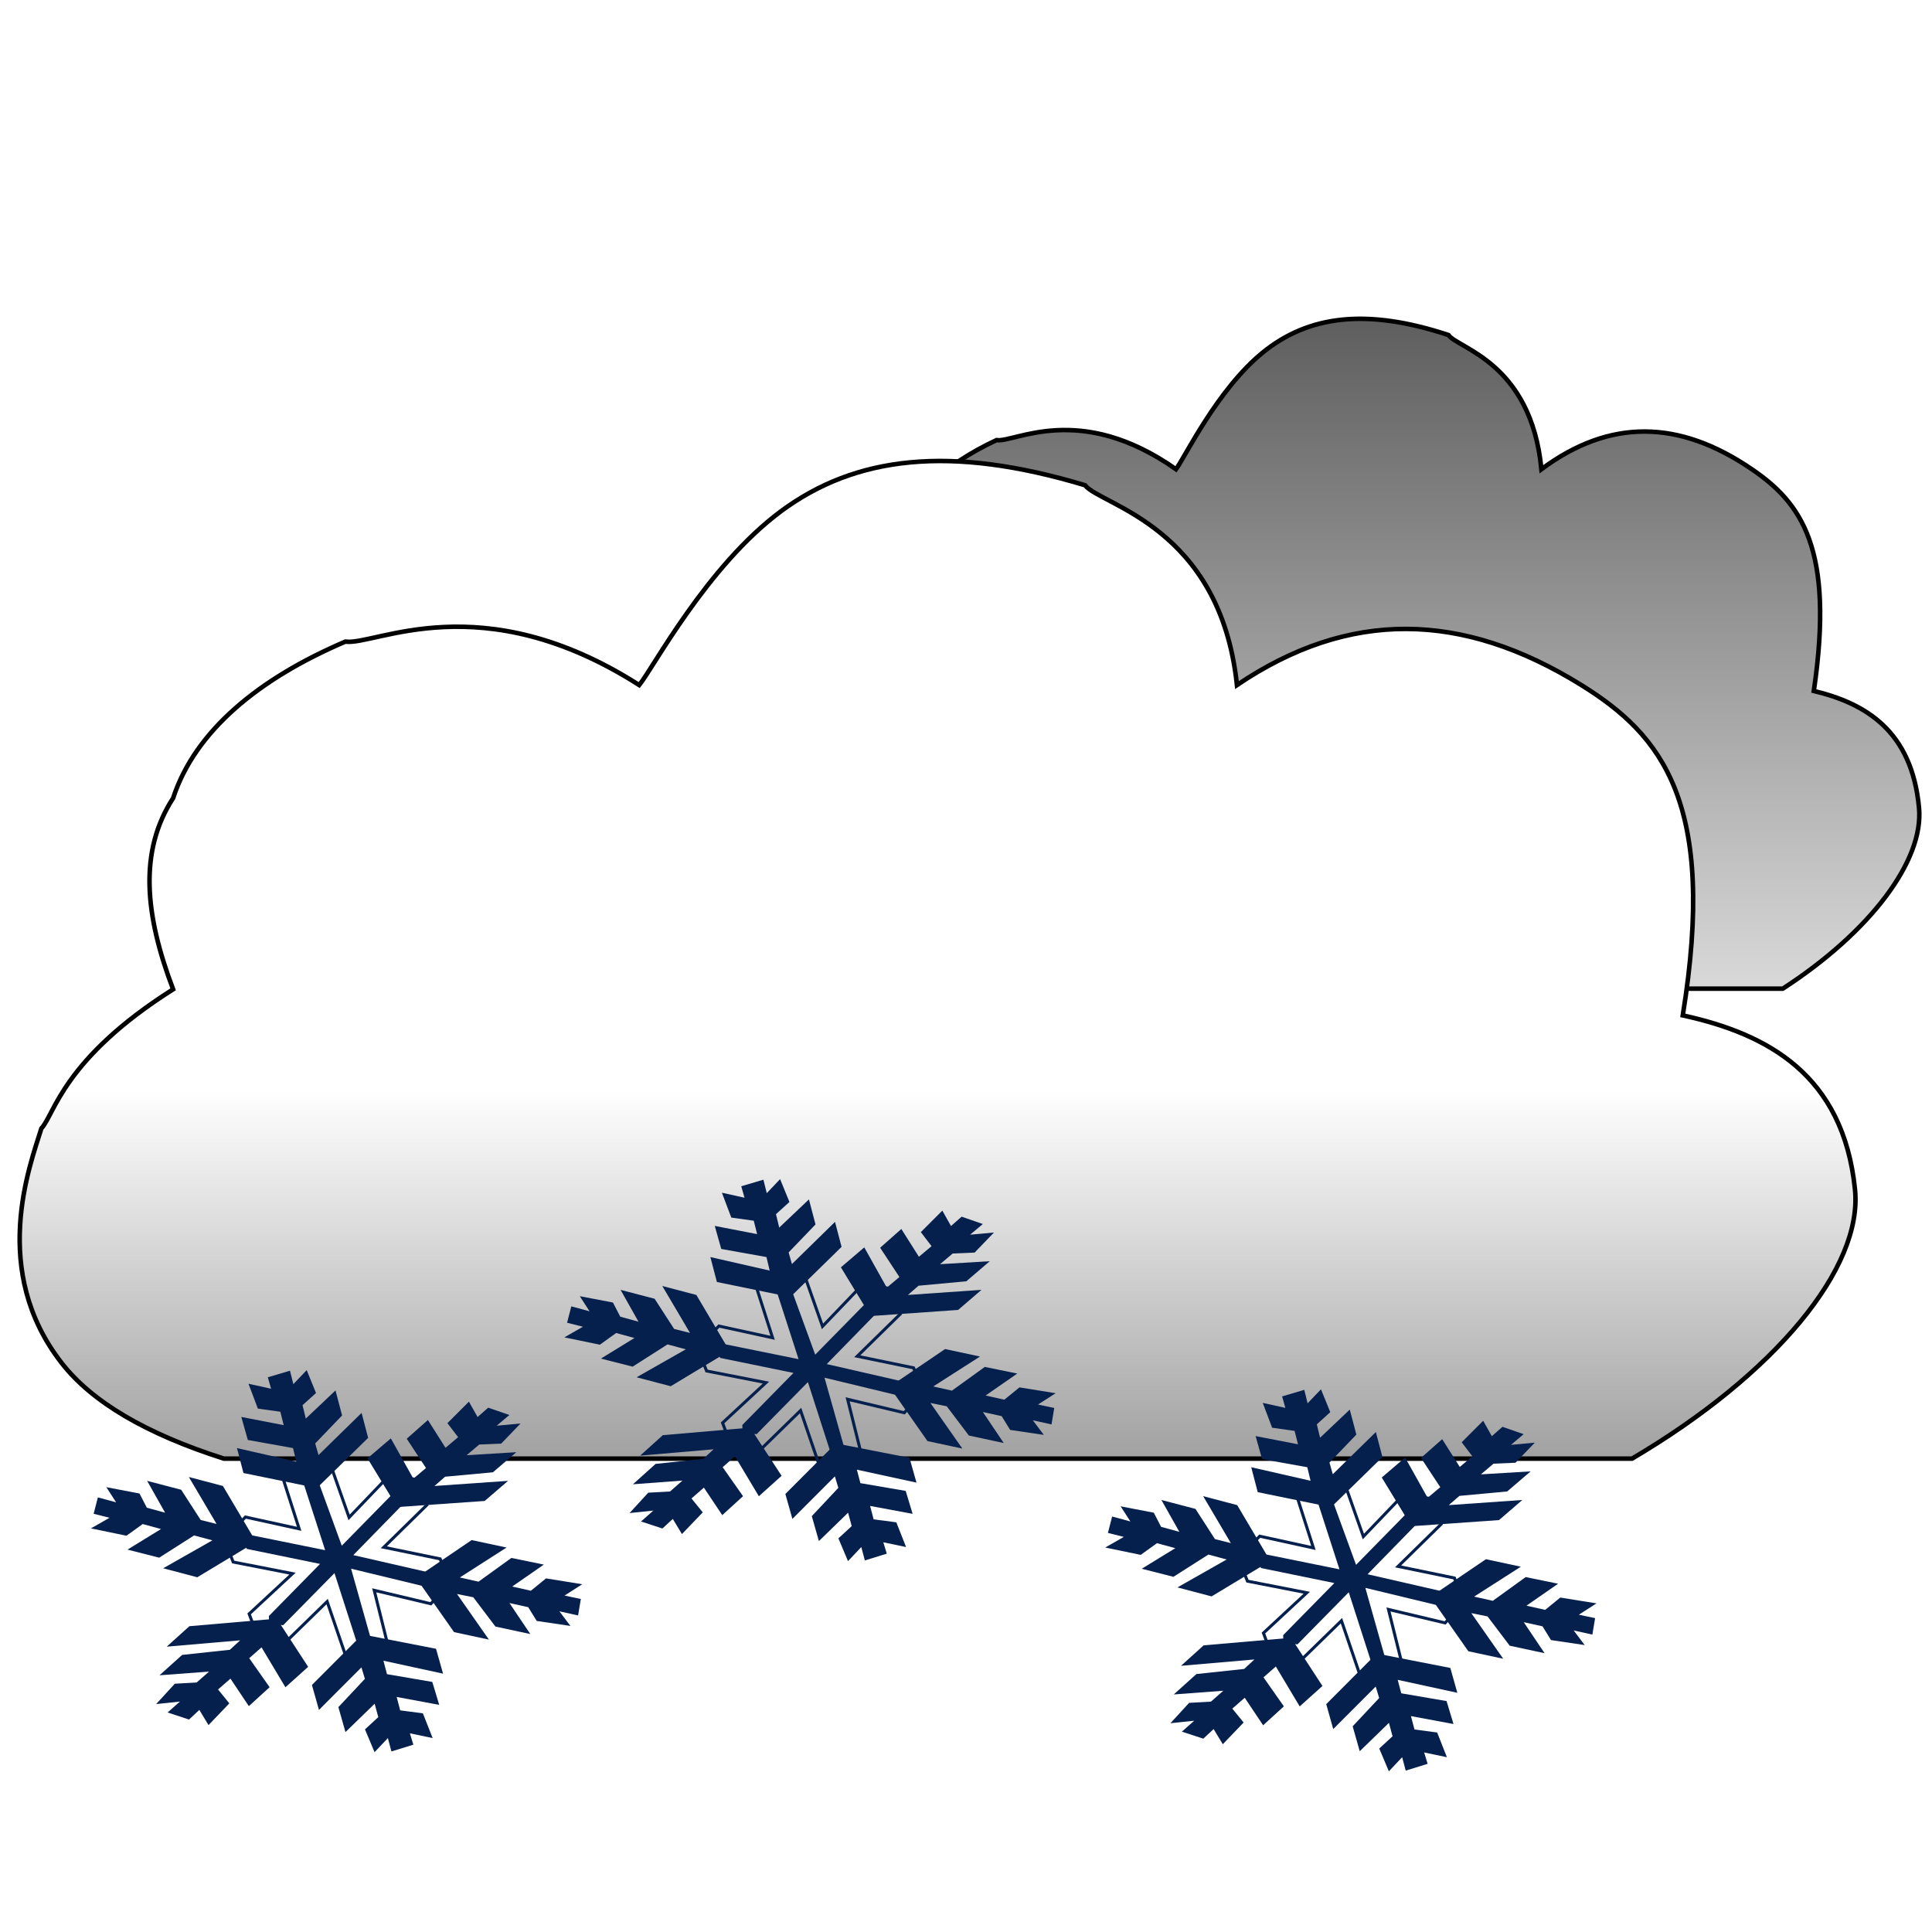
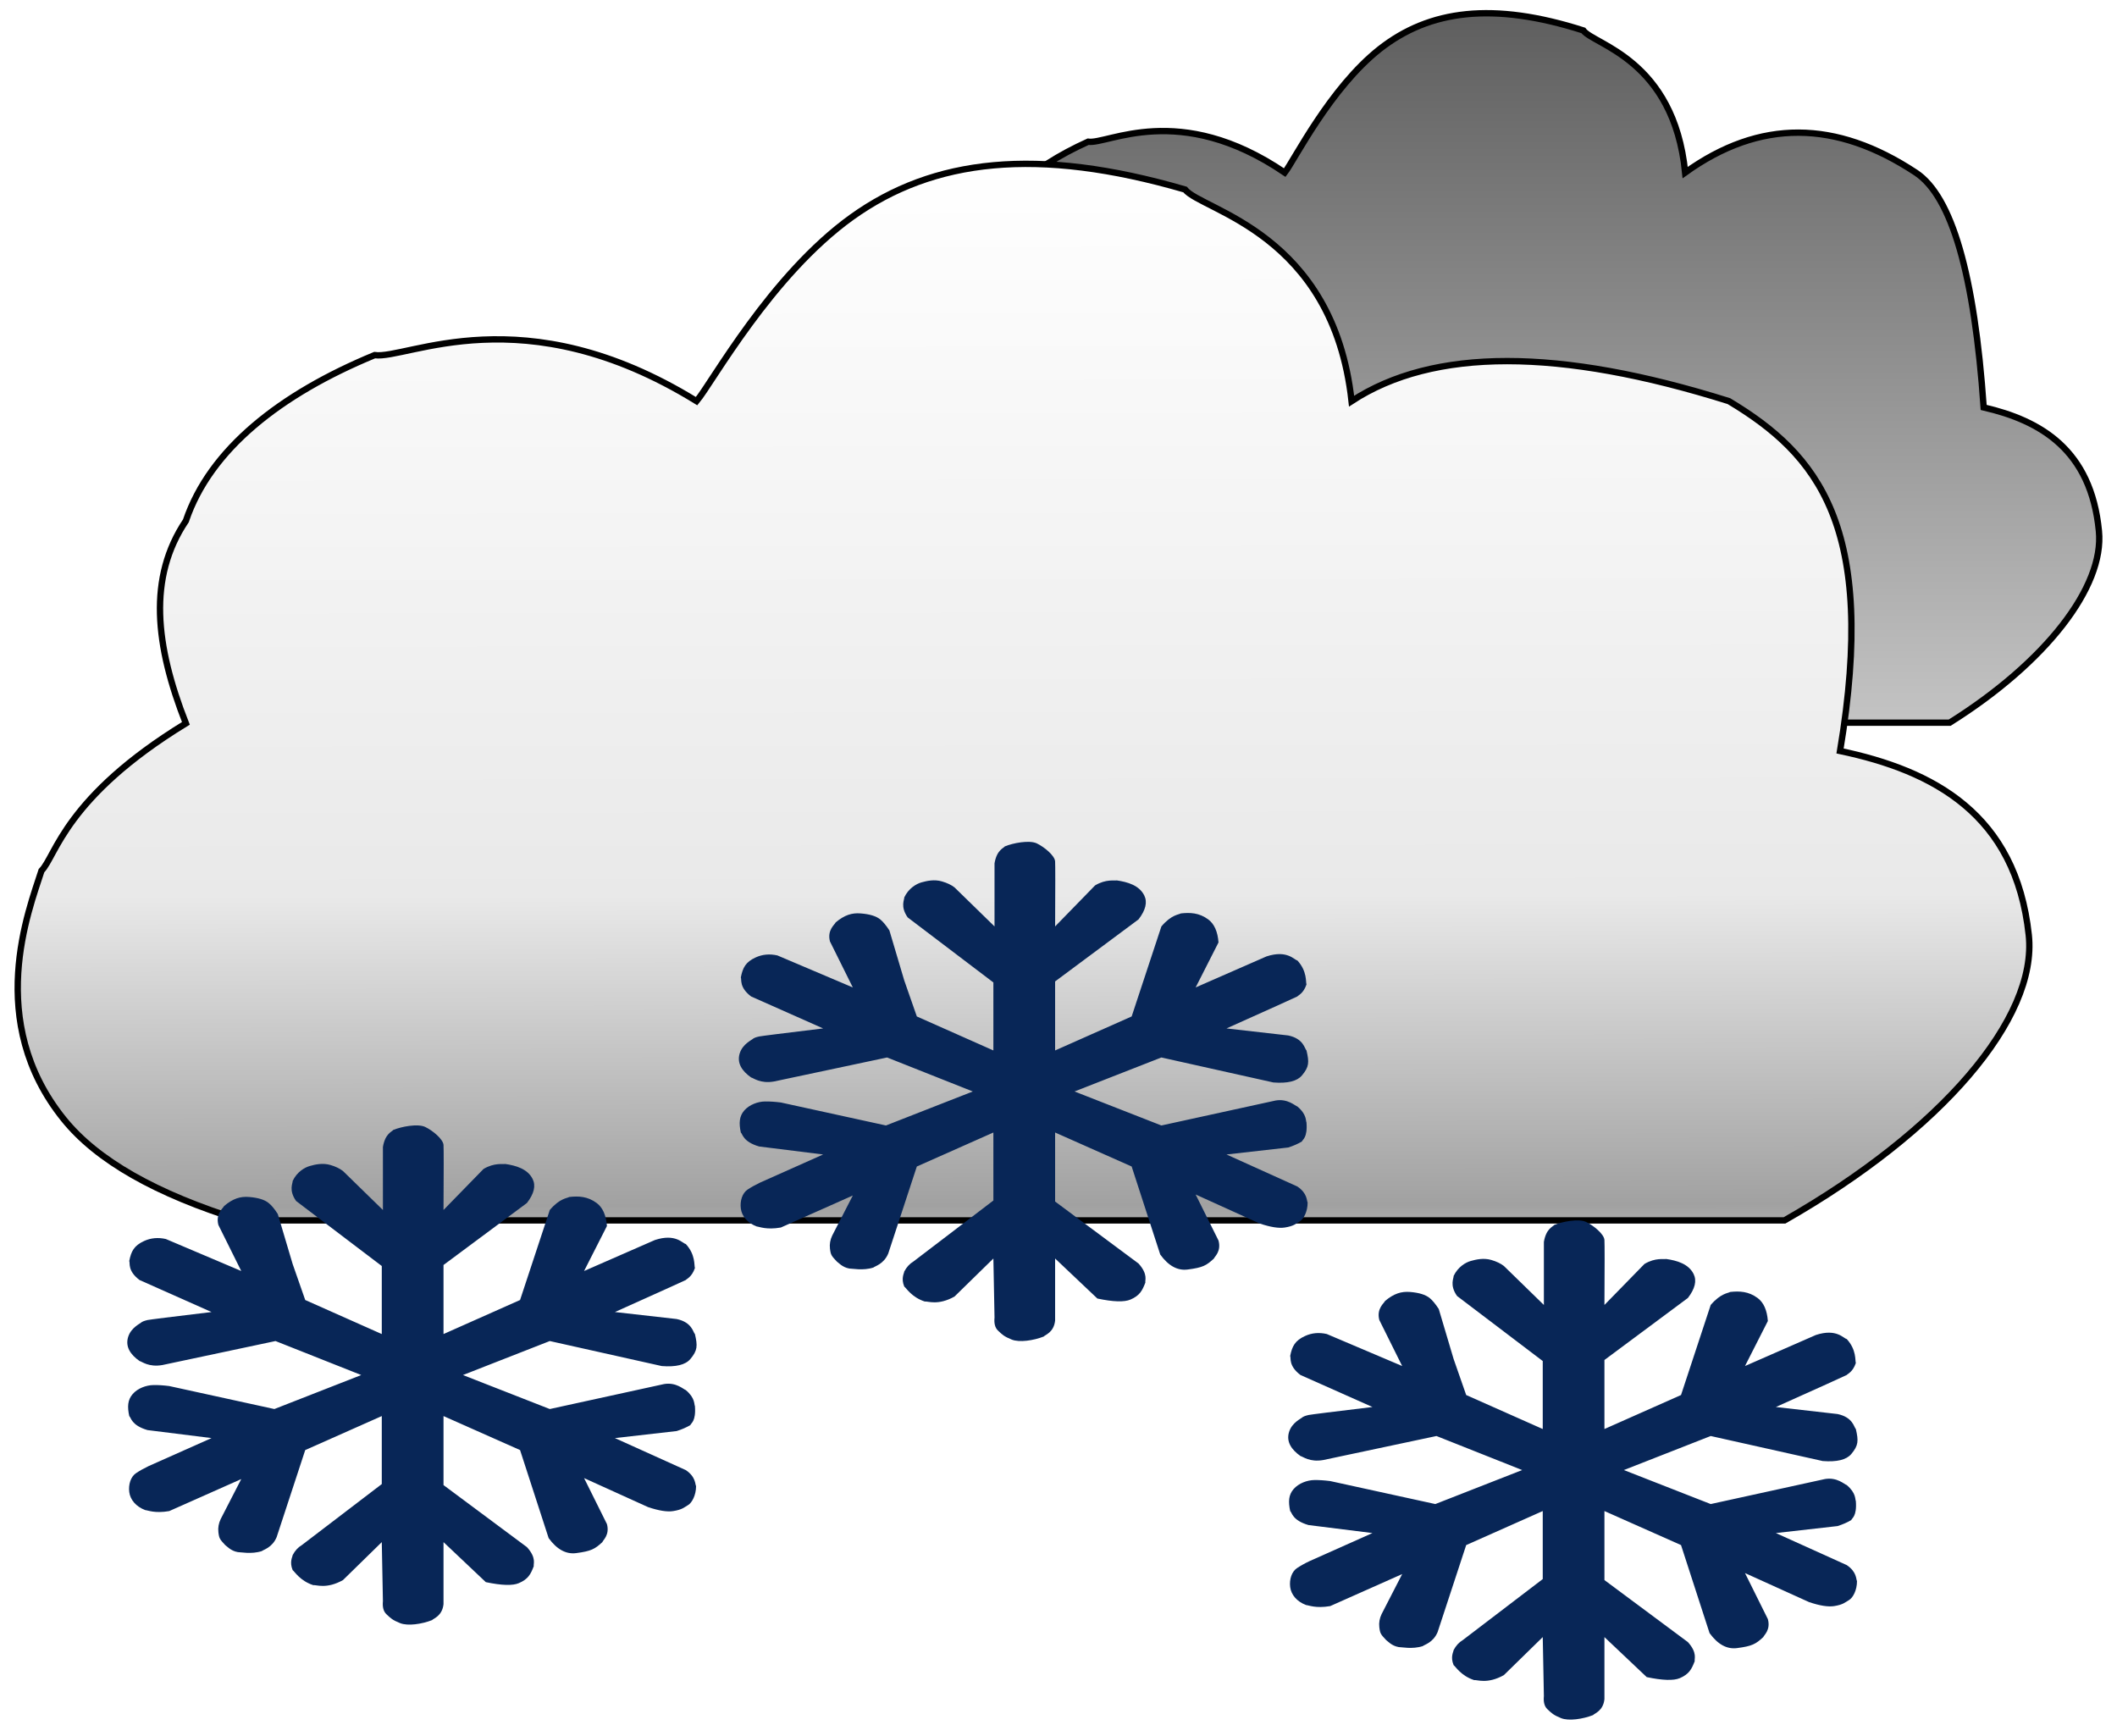
- <svg xmlns="http://www.w3.org/2000/svg" xmlns:xlink="http://www.w3.org/1999/xlink" viewBox="0 0 640 640" width="500" height="500">
+ <svg xmlns="http://www.w3.org/2000/svg" viewBox="0 0 500 410" width="500" height="410">
  <defs>
-     <path d="M600.85 228.89c6.93-47.2-4.18-62.31-20.53-73.45-24.13-16.49-47.08-16.82-69.71 0-3.43-35.45-27.71-40-30.79-44.46-27.31-9.02-46.47-6.42-61.52 5.8-15.05 12.25-25.84 34.79-28.73 38.66-32.05-22.51-53.51-8.71-59.46-9.65-17.42 8.14-30.42 19.78-34.87 34.79-7.05 11.94-5.68 26.13 0 42.51-22.32 15.53-24.01 27.85-26.67 30.94-2.35 8.36-10.5 31.63 4.11 52.21 6.12 8.64 17.08 15.72 32.81 21.27h285.08c28.93-18.75 46.79-42.42 45.13-59.93-2.38-25.44-17.62-34.56-34.85-38.69z" id="a" />
-     <linearGradient id="b" gradientUnits="userSpaceOnUse" x1="449.99" y1="105.6" x2="449.99" y2="327.51">
+     <linearGradient id="b" gradientUnits="userSpaceOnUse" x1="350.65" y1="3.12" x2="350.65" y2="205.65">
      <stop offset="0%" stop-color="#5e5e5e" />
      <stop offset="100%" stop-color="#d9d9d9" />
    </linearGradient>
-     <path d="M523.84 226.94c-39.51-24.54-77.04-25.06-114.08 0-5.6-52.77-45.31-59.59-50.34-66.2-44.76-13.46-76.09-9.61-100.7 8.61-24.59 18.25-42.29 51.83-46.97 57.59-52.48-33.51-87.6-12.96-97.33-14.4-28.55 12.18-49.76 29.48-57.07 51.84-11.53 17.79-9.27 38.94 0 63.34-36.53 23.11-39.27 41.45-43.64 46.08-3.86 12.43-17.19 47.06 6.72 77.72 10.03 12.89 27.92 23.44 53.72 31.67h466.49c47.31-27.89 76.56-63.16 73.84-89.26-3.91-37.86-28.86-51.43-57.04-57.57 11.36-70.33-6.85-92.8-33.6-109.42z" id="c" />
-     <linearGradient id="d" gradientUnits="userSpaceOnUse" x1="310.59" y1="152.71" x2="310.59" y2="483.19">
+     <linearGradient id="d" gradientUnits="userSpaceOnUse" x1="241.74" y1="38.69" x2="242.09" y2="293.55">
      <stop offset="0%" stop-color="#fff" />
-       <stop offset="62.963%" stop-color="#fff" />
-       <stop offset="100%" stop-color="#a1a1a1" />
+       <stop offset="67.766%" stop-color="#e9e9e9" />
+       <stop offset="96.522%" stop-color="#a1a1a1" />
+       <stop offset="100%" stop-color="#b6b6b6" />
    </linearGradient>
-     <path d="M115.64 502.66L129 488.71l10.23 1.58 2.18 8.26-14.27 14 18.67 3.85 3.11 8.23-6.21 6.64-18.75-4.46 4.43 17.82-3.52 5.24-10.21-.92-6.29-18.41-14.31 13.97-8.42-1.65-3.11-8.24 14.37-13.34-19.65-3.84-3.06-7.58 7.12-7.32 17.79 3.9-5.29-16.52 6.22-6.64 9.35 1.61 6.26 17.77z" id="e" />
-     <path d="M132.97 495.32l1 2.5-16.93 17.33 24.32 5.57 1.03 2.55-2.72 2.03-23.37-5.65 6.46 22.9-1.78 2.01-2.82-.57-7.36-22.87-16.99 17.25-4.65-.45-.09-2.59 16.95-17.26-24.29-4.98-1.03-2.5 2.69-2 24.32 4.93-7.39-22.87 2.69-2.03 1.89.61 8.32 22.8 16.93-17.25 2.82.54z" id="f" />
-     <path d="M104.68 461.45l-4.46 4.04 1.08 4.43 9.84-9.32 2.18 8.29-8.91 9.27 1.1 3.85 14.27-13.97 2.17 8.28-16.98 16.62-24.32-4.98-2.15-8.26 19.64 4.48-1.07-4.48-14.98-2.69-2.15-7.63 14.04 2.72-1.12-4.44-7.44-1.04-3.11-8.24 7.49 1.66-1.08-3.8 7.34-2.18 1.11 4.46 4.43-4.65 3.08 7.58z" id="g" />
-     <path d="M166.03 478.21l-7.27.31-4.19 3.54 16.47-1-7.75 6.66-15.84 1.46-3.52 3.07 24.37-1.7-7.73 6.66-29 2.03-9.84-16.15 7.74-6.6 7.46 13.33 4.19-3.52-6.39-9.7 7.02-6.2 5.83 9.2 4.18-3.52-3.55-4.64 7.12-7.13 2.87 5.1 3.52-3.1 7.02 2.43-4.21 3.54 7.91-.73-6.41 6.66z" id="h" />
-     <path d="M177.8 536.96l-2.82-4.56-6.21-1.37 6.9 10.27-11.55-2.48-7.34-9.7-5.39-1.09 10.57 15.11-11.55-2.48-12.6-17.98 18.43-12.51 11.57 2.47-15.49 9.92 6.19 1.39 10.89-7.86 10.75 2.2-10.48 7.27 6.19 1.39 5.02-4.09 11.99 1.94-5.85 3.75 5.39 1.14-.91 5.45-6.19-1.37 3.65 4.84-11.16-1.65z" id="i" />
-     <path d="M120.9 572.88l4.41-4.06-1.2-4.44-9.67 9.4-2.35-8.27 8.79-9.37-1.15-3.8-14.07 14.09-2.33-8.26 16.72-16.75 24.39 4.76 2.33 8.24-19.75-4.29 1.17 4.46 15.01 2.57 2.3 7.6-14.1-2.62 1.17 4.44 7.52.99 3.23 8.19-7.54-1.58 1.15 3.77-7.27 2.24-1.17-4.43-4.41 4.67-3.18-7.55z" id="j" />
-     <path d="M57.92 557.75l7.21-.4 4.12-3.61-16.42 1.22 7.51-6.75 15.81-1.7 3.4-3.13-24.33 2.1 7.52-6.78 28.94-2.5 10.4 15.96-7.53 6.77-7.91-13.22-4.08 3.59 6.75 9.61-6.88 6.27-6.09-9.11-4.11 3.59 3.74 4.6-6.9 7.2-3.03-5.03-3.43 3.19-7.09-2.34 4.08-3.61-7.88.83 6.2-6.75z" id="k" />
-     <path d="M46.22 494.75l2.42 4.7 6.05 1.65-5.95-10.55 11.28 2.95 6.46 10.01 5.26 1.32-9.18-15.55 11.29 2.97 10.96 18.51-19.46 11.73-11.3-2.98 16.3-9.25-6.05-1.63L52.73 516l-10.5-2.67 11.11-6.82-6.07-1.65-5.38 3.87-11.77-2.43 6.16-3.52-5.26-1.32 1.4-5.43 6.04 1.63-3.23-5.01 10.99 2.1z" id="l" />
-     <path d="M272.47 439.38l13.36-13.95 10.23 1.59 2.18 8.26-14.27 13.99 18.67 3.85 3.11 8.24-6.21 6.63-18.75-4.46 4.43 17.82-3.52 5.24-10.21-.92-6.29-18.41-14.31 13.97-8.42-1.65-3.11-8.24 14.37-13.33-19.65-3.85-3.06-7.58 7.12-7.31 17.79 3.89-5.29-16.52 6.22-6.63 9.35 1.6 6.26 17.77z" id="m" />
-     <path d="M289.8 432.04l1 2.5-16.93 17.33 24.32 5.57 1.03 2.55-2.72 2.03-23.37-5.64 6.46 22.89-1.78 2.01-2.82-.57-7.36-22.87-16.99 17.25-4.65-.44-.09-2.6 16.95-17.25-24.3-4.98-1.02-2.51 2.69-2 24.32 4.93-7.39-22.87 2.69-2.03 1.89.61 8.32 22.8 16.93-17.25 2.82.54z" id="n" />
-     <path d="M261.51 398.17l-4.46 4.04 1.08 4.44 9.84-9.33 2.18 8.29-8.91 9.27 1.1 3.85 14.27-13.97 2.17 8.28-16.98 16.62-24.32-4.98-2.16-8.26 19.65 4.48-1.07-4.48-14.98-2.69-2.15-7.63 14.04 2.72-1.12-4.44-7.44-1.04-3.11-8.24 7.49 1.66-1.08-3.8 7.34-2.17 1.11 4.46 4.42-4.65 3.09 7.57z" id="o" />
-     <path d="M322.86 414.93l-7.27.31-4.19 3.54 16.47-.99-7.76 6.65-15.83 1.47-3.52 3.06 24.37-1.69-7.73 6.65-29 2.03-9.84-16.14 7.74-6.61 7.46 13.33 4.18-3.51-6.38-9.7 7.02-6.21 5.82 9.2 4.19-3.51-3.55-4.65 7.12-7.13 2.87 5.1 3.52-3.09 7.02 2.43-4.21 3.54 7.91-.73-6.41 6.65z" id="p" />
-     <path d="M334.63 473.68l-2.82-4.56-6.21-1.37 6.9 10.27-11.55-2.48-7.34-9.7-5.39-1.08 10.57 15.1-11.55-2.48-12.6-17.98 18.43-12.51 11.57 2.48-15.49 9.91 6.19 1.39 10.89-7.86 10.75 2.2-10.48 7.27 6.19 1.39 5.02-4.08 11.99 1.93-5.85 3.75 5.38 1.14-.9 5.45-6.19-1.37 3.64 4.84-11.15-1.65z" id="q" />
-     <path d="M277.73 509.6l4.41-4.06-1.2-4.44-9.67 9.4-2.35-8.26 8.79-9.37-1.15-3.8-14.07 14.09-2.33-8.26 16.72-16.76 24.39 4.77 2.33 8.23-19.75-4.29 1.17 4.46 15 2.57 2.3 7.6-14.09-2.62 1.17 4.44 7.52.99 3.23 8.19-7.54-1.58 1.15 3.77-7.27 2.25-1.17-4.44-4.41 4.67-3.18-7.55z" id="r" />
-     <path d="M214.74 494.47l7.22-.4 4.11-3.61-16.41 1.23 7.51-6.75 15.81-1.7 3.4-3.14-24.33 2.1 7.52-6.78 28.94-2.5 10.4 15.96-7.53 6.77-7.91-13.22-4.08 3.59 6.75 9.61-6.88 6.28-6.09-9.11-4.11 3.58 3.74 4.61-6.9 7.19-3.03-5.02-3.43 3.18-7.09-2.33 4.08-3.61-7.88.82 6.19-6.75z" id="s" />
-     <path d="M203.05 431.48l2.42 4.69 6.04 1.66-5.94-10.55 11.28 2.95 6.46 10 5.26 1.32-9.18-15.55 11.29 2.97 10.96 18.51-19.46 11.73-11.3-2.97 16.3-9.26-6.05-1.63-11.57 7.37-10.5-2.67 11.11-6.82-6.07-1.65-5.38 3.87-11.77-2.43 6.16-3.52-5.26-1.32 1.4-5.43 6.04 1.63-3.23-5 10.99 2.1z" id="t" />
-     <path d="M451.63 509l13.36-13.95 10.23 1.58 2.18 8.27-14.27 13.99 18.68 3.85 3.1 8.24-6.21 6.63-18.75-4.46 4.43 17.82-3.52 5.24-10.21-.92-6.28-18.41-14.32 13.97-8.42-1.65-3.1-8.24 14.36-13.34-19.65-3.84-3.06-7.58 7.12-7.32 17.79 3.9-5.28-16.52 6.21-6.64 9.35 1.61 6.26 17.77z" id="u" />
-     <path d="M468.96 501.66l1 2.5-16.93 17.33 24.32 5.57 1.03 2.55-2.72 2.03-23.37-5.64 6.46 22.89-1.78 2.01-2.82-.57-7.36-22.87-16.98 17.25-4.65-.45-.1-2.59 16.96-17.26-24.3-4.98-1.03-2.5 2.69-2 24.33 4.93-7.39-22.87 2.69-2.03 1.88.61 8.32 22.8 16.93-17.25 2.82.54z" id="v" />
-     <path d="M440.67 467.79l-4.45 4.04 1.07 4.44 9.84-9.33 2.18 8.29-8.91 9.27 1.1 3.85 14.27-13.97 2.18 8.28-16.99 16.62-24.32-4.98-2.15-8.26 19.65 4.48-1.08-4.48-14.98-2.69-2.15-7.63 14.05 2.72-1.13-4.44-7.44-1.04-3.11-8.24 7.49 1.66-1.07-3.8 7.34-2.18 1.1 4.47 4.43-4.65 3.08 7.57z" id="w" />
-     <path d="M502.02 484.55l-7.27.31-4.18 3.54 16.47-.99-7.76 6.65-15.83 1.47-3.53 3.06 24.37-1.7-7.73 6.66-29 2.03-9.83-16.14 7.73-6.61 7.46 13.33 4.19-3.51-6.39-9.7 7.02-6.21 5.83 9.2 4.18-3.51-3.55-4.65 7.12-7.13 2.87 5.1 3.52-3.1 7.02 2.44-4.2 3.54 7.9-.74-6.41 6.66z" id="x" />
-     <path d="M513.79 543.3l-2.82-4.56-6.21-1.37 6.9 10.27-11.55-2.48-7.34-9.7-5.38-1.09 10.57 15.11-11.55-2.48-12.61-17.98 18.43-12.51 11.57 2.48-15.48 9.91 6.19 1.39 10.89-7.86 10.74 2.2-10.48 7.27 6.2 1.39 5.01-4.08 11.99 1.93-5.85 3.75 5.39 1.14-.91 5.45-6.19-1.37 3.65 4.84-11.16-1.65z" id="y" />
-     <path d="M456.89 579.22l4.41-4.06-1.2-4.44-9.67 9.4-2.34-8.26 8.78-9.37-1.15-3.8-14.07 14.09-2.32-8.26 16.71-16.76 24.4 4.77 2.32 8.23-19.75-4.29 1.18 4.46 15 2.57 2.3 7.6-14.1-2.62 1.18 4.44 7.51.99 3.23 8.19-7.54-1.58 1.15 3.77-7.26 2.25-1.18-4.44-4.4 4.67-3.19-7.55z" id="z" />
-     <path d="M393.91 564.09l7.22-.4 4.11-3.61-16.42 1.23 7.51-6.76 15.81-1.69 3.4-3.14-24.32 2.1 7.51-6.78 28.95-2.5 10.4 15.96-7.54 6.77-7.9-13.22-4.09 3.59 6.75 9.61-6.87 6.27-6.1-9.11-4.11 3.59 3.75 4.6-6.9 7.2-3.04-5.02-3.42 3.18-7.1-2.33 4.09-3.62-7.88.83 6.19-6.75z" id="A" />
-     <path d="M382.21 501.1l2.42 4.69 6.05 1.65-5.95-10.55 11.28 2.95 6.46 10.01 5.26 1.32-9.17-15.55 11.28 2.97 10.96 18.51-19.45 11.73-11.31-2.98 16.3-9.25-6.05-1.63-11.57 7.37-10.5-2.67 11.11-6.82-6.07-1.65-5.38 3.87-11.77-2.43 6.17-3.52-5.27-1.32 1.4-5.43 6.04 1.63-3.23-5.01 10.99 2.11z" id="B" />
  </defs>
-   <use xlink:href="#a" fill="url(#b)" />
-   <use xlink:href="#a" fill-opacity="0" stroke="#000" stroke-width="1.5" />
-   <use xlink:href="#c" fill="url(#d)" />
-   <use xlink:href="#c" fill-opacity="0" stroke="#000" stroke-width="1.5" />
-   <g>
-     <g>
-       <use xlink:href="#e" fill-opacity="0" />
-       <use xlink:href="#e" fill-opacity="0" stroke="#06204d" />
-       <use xlink:href="#f" fill="#06204d" />
-       <use xlink:href="#f" fill-opacity="0" stroke="#000" stroke-opacity="0" />
-       <use xlink:href="#g" fill="#06204d" />
-       <use xlink:href="#g" fill-opacity="0" stroke="#000" stroke-opacity="0" />
-       <use xlink:href="#h" fill="#06204d" />
-       <use xlink:href="#h" fill-opacity="0" stroke="#000" stroke-opacity="0" />
-       <use xlink:href="#i" fill="#06204d" />
-       <use xlink:href="#i" fill-opacity="0" stroke="#000" stroke-opacity="0" />
-       <use xlink:href="#j" fill="#06204d" />
-       <use xlink:href="#j" fill-opacity="0" stroke="#000" stroke-opacity="0" />
-       <use xlink:href="#k" fill="#06204d" />
-       <use xlink:href="#k" fill-opacity="0" stroke="#000" stroke-opacity="0" />
-       <use xlink:href="#l" fill="#06204d" />
-       <use xlink:href="#l" fill-opacity="0" stroke="#000" stroke-opacity="0" />
-     </g>
-     <g>
-       <use xlink:href="#m" fill-opacity="0" />
-       <use xlink:href="#m" fill-opacity="0" stroke="#06204d" />
-       <use xlink:href="#n" fill="#06204d" />
-       <use xlink:href="#n" fill-opacity="0" stroke="#000" stroke-opacity="0" />
-       <use xlink:href="#o" fill="#06204d" />
-       <use xlink:href="#o" fill-opacity="0" stroke="#000" stroke-opacity="0" />
-       <use xlink:href="#p" fill="#06204d" />
-       <use xlink:href="#p" fill-opacity="0" stroke="#000" stroke-opacity="0" />
-       <use xlink:href="#q" fill="#06204d" />
-       <use xlink:href="#q" fill-opacity="0" stroke="#000" stroke-opacity="0" />
-       <use xlink:href="#r" fill="#06204d" />
-       <use xlink:href="#r" fill-opacity="0" stroke="#000" stroke-opacity="0" />
-       <use xlink:href="#s" fill="#06204d" />
-       <use xlink:href="#s" fill-opacity="0" stroke="#000" stroke-opacity="0" />
-       <use xlink:href="#t" fill="#06204d" />
-       <use xlink:href="#t" fill-opacity="0" stroke="#000" stroke-opacity="0" />
-     </g>
-     <g>
-       <use xlink:href="#u" fill-opacity="0" />
-       <use xlink:href="#u" fill-opacity="0" stroke="#06204d" />
-       <use xlink:href="#v" fill="#06204d" />
-       <use xlink:href="#v" fill-opacity="0" stroke="#000" stroke-opacity="0" />
-       <use xlink:href="#w" fill="#06204d" />
-       <use xlink:href="#w" fill-opacity="0" stroke="#000" stroke-opacity="0" />
-       <use xlink:href="#x" fill="#06204d" />
-       <use xlink:href="#x" fill-opacity="0" stroke="#000" stroke-opacity="0" />
-       <use xlink:href="#y" fill="#06204d" />
-       <use xlink:href="#y" fill-opacity="0" stroke="#000" stroke-opacity="0" />
-       <use xlink:href="#z" fill="#06204d" />
-       <use xlink:href="#z" fill-opacity="0" stroke="#000" stroke-opacity="0" />
-       <use xlink:href="#A" fill="#06204d" />
-       <use xlink:href="#A" fill-opacity="0" stroke="#000" stroke-opacity="0" />
-       <use xlink:href="#B" fill="#06204d" />
-       <use xlink:href="#B" fill-opacity="0" stroke="#000" stroke-opacity="0" />
-     </g>
+   <g stroke="#000" stroke-width="1.5">
+     <path d="M452.47 40.76c-18.85-12.45-36.78-12.7-54.46 0-2.68-26.77-21.65-30.21-24.06-33.57-21.33-6.82-36.3-4.85-48.06 4.37-11.76 9.26-20.19 26.27-22.45 29.2-25.03-17-41.8-6.58-46.45-7.29-13.61 6.15-23.76 14.94-27.24 26.27-5.51 9.01-4.44 19.73 0 32.1-17.44 11.72-18.76 21.02-20.84 23.36-1.83 6.31-8.2 23.88 3.21 39.42 4.79 6.52 13.35 11.87 25.64 16.06h222.72c22.6-14.16 36.55-32.03 35.25-45.25-1.86-19.21-13.76-26.1-27.22-29.21-2.18-31.37-7.53-49.86-16.04-55.46z" id="a" fill="url(#b)" />
+     <path d="M319.22 94.74c-4.38-39.84-35.4-44.99-39.33-49.98-34.97-10.16-59.45-7.26-78.67 6.5-19.21 13.78-33.04 39.13-36.7 43.48-41-25.3-68.44-9.78-76.04-10.87-22.3 9.2-38.87 22.26-44.58 39.14-9.01 13.43-7.24 29.4 0 47.83-28.54 17.45-30.68 31.3-34.1 34.79-3.01 9.39-13.43 35.53 5.25 58.69 7.84 9.73 21.82 17.69 41.97 23.91h364.45c36.96-21.06 59.81-47.69 57.69-67.4-3.06-28.59-22.55-38.83-44.57-43.47 8.88-53.1-5.35-70.07-26.25-82.62-40.12-12.61-69.83-12.61-89.12 0z" id="c" fill="url(#d)" />
+   </g>
+   <g fill="#082657">
+     <path d="M90.44 270.89c.53-3.23 2.19-3.62 2.43-4.02 1.9-.79 5.8-1.55 7.56-.71 1.76.84 4.23 2.88 4.32 4.25.06.92.06 6.04 0 15.36 5.67-5.81 8.82-9.04 9.45-9.69 2.58-1.54 4.61-1.06 5.12-1.18 2.55.37 5.29 1.16 6.48 3.55.79 1.59.34 3.48-1.35 5.67l-19.7 14.64v16.31l18.08-8.04c4.21-12.75 6.55-19.84 7.02-21.26 2.41-2.83 4.13-2.76 4.59-3.07 2.17-.25 4.34-.17 6.48 1.42 1.42 1.05 2.23 2.86 2.43 5.43l-5.4 10.63c10.04-4.39 15.62-6.83 16.73-7.32 4.93-1.62 6.56.85 7.29.94 2.36 2.56 1.94 5.11 2.16 5.67-.73 2.14-1.95 2.56-2.16 2.84-.96.46-6.54 2.98-16.74 7.56l14.58 1.65c3.68.77 3.89 3.19 4.32 3.55.64 2.77.64 3.86-1.08 5.9-1.15 1.37-3.4 1.92-6.75 1.66l-26.45-5.91-20.51 8.03 20.51 8.03c16.19-3.54 25.19-5.51 26.99-5.9 2.86-.49 4.62 1.27 5.13 1.42 2.27 1.9 1.94 3.4 2.16 3.78.29 3.66-.97 4.04-1.08 4.49-.91.54-1.99 1.02-3.24 1.41l-14.58 1.66c10.04 4.53 15.62 7.05 16.74 7.56 2.42 1.62 2.18 3.4 2.43 3.78 0 2.15-.97 3.94-1.89 4.48-.93.55-1.38 1.08-3.51 1.42-1.42.23-3.4-.09-5.94-.94l-15.11-6.85c3.24 6.52 5.04 10.14 5.4 10.86.7 2.6-.98 3.83-1.08 4.26-1.79 1.65-2.64 2.13-6.21 2.6-2.38.3-4.54-.88-6.48-3.55l-6.75-20.79-18.08-8.03v16.3c11.82 8.79 18.39 13.67 19.7 14.65 2.35 2.58 1.46 4.04 1.62 4.49-.72 1.9-1.31 3.06-3.51 4.01-1.46.64-4.07.56-7.82-.23l-9.99-9.45v14.64c-.29 2.84-2.43 3.41-2.7 3.78-2.41.95-5.76 1.44-7.56.71-1.79-.72-2.22-1.15-3.24-2.12-.68-.65-.95-1.68-.81-3.07l-.27-13.94c-5.5 5.38-8.56 8.38-9.17 8.97-3.91 2.19-6.32 1.07-7.02 1.19-3.11-1.01-4.37-3.19-4.86-3.55-.82-1.97 0-3.19 0-3.54.55-1.05 1.27-1.84 2.16-2.36l18.89-14.42v-16.06l-18.08 8.03c-4.05 12.33-6.3 19.19-6.75 20.56-1.04 2.5-3.15 2.97-3.5 3.3-2.47.8-5.11.22-5.67.24-1.7-.28-2.67-1.49-2.97-1.65-1.27-1.38-1.44-1.52-1.62-3.08-.12-1.03.06-2.06.54-3.07l4.86-9.45c-10.21 4.54-15.87 7.06-17.01 7.56-3.44.6-5.1-.21-5.66-.23-2.23-.84-3.55-2.47-3.78-4.26-.23-1.78.34-3.64 1.62-4.48.85-.57 1.84-1.12 2.96-1.66l14.85-6.61c-9.07-1.14-14.11-1.77-15.12-1.89-3.84-1.12-3.88-2.98-4.31-3.31-.48-2.19-.4-3.81.81-5.2 1.2-1.39 3.22-2.09 4.85-2.12 1.09-.03 2.35.05 3.78.23l24.83 5.43 20.52-8.03-20.25-8.03c-16.03 3.4-24.94 5.29-26.72 5.67-3.24.57-4.86-.85-5.39-.95-2.16-1.51-3.4-3.38-2.7-5.67.7-2.28 2.91-3.18 3.24-3.54.48-.29 1.21-.42 1.34-.47.58-.12 5.62-.75 15.12-1.89-10.2-4.54-15.87-7.06-17-7.56-2.89-2.17-2.19-4.04-2.43-4.49.45-2.32 1.13-3.63 3.51-4.73 1.58-.72 3.29-.88 5.12-.47l17.82 7.56c-3.24-6.52-5.04-10.14-5.4-10.87-.73-2.74 1.21-4.04 1.35-4.48 2.07-1.75 3.81-2.31 5.94-2.13 2.12.18 3.61.63 4.58 1.42.66.52 1.38 1.38 2.16 2.6l3.51 11.81 2.97 8.5 18.08 8.04V299c-12.14-9.21-18.89-14.33-20.24-15.36-1.82-2.59-.73-4.25-.81-4.72 1.01-2.13 2.8-3.19 4.05-3.54 1.25-.36 3.04-.77 4.86-.24 1.21.35 2.2.83 2.97 1.42l9.44 9.21v-14.88z" id="e" />
+     <path d="M234.89 203.91c.53-3.22 2.19-3.61 2.43-4.01 1.9-.8 5.8-1.55 7.56-.71 1.75.84 4.23 2.87 4.32 4.25.05.92.05 6.04 0 15.36 5.66-5.81 8.81-9.04 9.44-9.69 2.58-1.55 4.62-1.06 5.13-1.18 2.55.37 5.29 1.16 6.48 3.54.79 1.59.34 3.48-1.35 5.67l-19.7 14.65v16.3l18.08-8.03c4.21-12.76 6.55-19.84 7.02-21.26 2.41-2.83 4.13-2.77 4.58-3.07 2.18-.25 4.34-.17 6.48 1.41 1.43 1.06 2.24 2.87 2.43 5.44l-5.4 10.63c10.04-4.4 15.62-6.84 16.74-7.33 4.93-1.61 6.56.86 7.28.95 2.36 2.56 1.95 5.1 2.16 5.67-.72 2.14-1.94 2.55-2.16 2.84-.95.46-6.53 2.98-16.73 7.55 8.75 1 13.6 1.55 14.58 1.66 3.67.77 3.88 3.19 4.31 3.54.65 2.78.65 3.86-1.08 5.91-1.14 1.36-3.39 1.91-6.74 1.65l-26.45-5.9-20.52 8.03 20.52 8.03c16.19-3.54 25.19-5.51 26.99-5.9 2.85-.49 4.61 1.27 5.12 1.41 2.28 1.91 1.95 3.4 2.16 3.78.29 3.67-.97 4.04-1.08 4.49-.91.55-1.99 1.02-3.23 1.42l-14.58 1.65c10.04 4.54 15.62 7.06 16.73 7.56 2.43 1.63 2.19 3.41 2.43 3.78.01 2.16-.96 3.95-1.89 4.49-.92.54-1.37 1.08-3.5 1.42-1.42.22-3.4-.09-5.94-.95l-15.12-6.85c3.24 6.52 5.04 10.15 5.4 10.87.71 2.6-.97 3.83-1.08 4.25-1.78 1.66-2.63 2.14-6.21 2.6-2.38.31-4.54-.87-6.47-3.54l-6.75-20.79-18.08-8.03v16.3c11.82 8.79 18.38 13.67 19.7 14.64 2.34 2.59 1.46 4.04 1.62 4.49-.73 1.91-1.32 3.07-3.51 4.02-1.46.63-4.07.56-7.83-.24l-9.98-9.45v14.65c-.29 2.84-2.43 3.4-2.7 3.78-2.41.95-5.77 1.44-7.56.71s-2.22-1.15-3.24-2.13c-.68-.65-.95-1.67-.81-3.07l-.27-13.94c-5.51 5.39-8.56 8.38-9.18 8.98-3.9 2.19-6.31 1.06-7.01 1.18-3.11-1-4.38-3.19-4.86-3.54-.82-1.97 0-3.19 0-3.55.55-1.04 1.27-1.83 2.16-2.36l18.89-14.41v-16.06l-18.08 8.03-6.75 20.55c-1.05 2.51-3.16 2.98-3.51 3.31-2.46.8-5.1.21-5.67.24-1.69-.29-2.67-1.49-2.97-1.66-1.27-1.37-1.43-1.51-1.62-3.07-.12-1.04.06-2.06.54-3.07l4.86-9.45c-10.2 4.54-15.87 7.06-17 7.56-3.44.6-5.1-.21-5.67-.24-2.22-.83-3.55-2.46-3.78-4.25-.23-1.79.34-3.64 1.62-4.49.85-.56 1.84-1.11 2.97-1.65l14.85-6.62c-9.07-1.13-14.11-1.76-15.12-1.89-3.84-1.12-3.89-2.97-4.32-3.3-.47-2.19-.39-3.82.81-5.2 1.21-1.39 3.23-2.1 4.86-2.13 1.09-.02 2.35.06 3.78.24l24.83 5.43 20.51-8.03-20.24-8.03c-16.03 3.4-24.94 5.29-26.72 5.67-3.24.57-4.86-.85-5.4-.95-2.15-1.51-3.4-3.38-2.7-5.67.7-2.28 2.92-3.19 3.24-3.54.48-.3 1.22-.43 1.35-.47.58-.12 5.62-.75 15.12-1.9-10.21-4.53-15.88-7.05-17.01-7.55-2.88-2.18-2.18-4.04-2.43-4.49.46-2.32 1.13-3.64 3.51-4.73 1.59-.73 3.3-.88 5.13-.47l17.81 7.56c-3.24-6.52-5.04-10.14-5.4-10.87-.72-2.74 1.22-4.04 1.35-4.49 2.08-1.74 3.82-2.3 5.94-2.12 2.13.17 3.61.63 4.59 1.41.65.53 1.37 1.39 2.16 2.6l3.51 11.82 2.97 8.5 18.08 8.03v-16.06c-12.15-9.22-18.89-14.33-20.24-15.36-1.82-2.6-.73-4.25-.81-4.72 1.01-2.13 2.8-3.19 4.05-3.55 1.25-.35 3.03-.77 4.86-.23 1.21.35 2.2.82 2.96 1.41l9.45 9.22v-14.89z" id="f" />
+     <path d="M364.64 293.32c.53-3.22 2.18-3.61 2.43-4.01 1.9-.8 5.8-1.55 7.56-.71 1.75.84 4.23 2.87 4.31 4.25.06.92.06 6.04 0 15.35 5.67-5.81 8.82-9.04 9.45-9.68 2.58-1.55 4.62-1.06 5.13-1.18 2.55.36 5.29 1.16 6.48 3.54.79 1.59.34 3.48-1.35 5.67l-19.71 14.65v16.3l18.09-8.03c4.21-12.76 6.55-19.85 7.01-21.27 2.42-2.82 4.13-2.76 4.59-3.07 2.18-.24 4.34-.16 6.48 1.42 1.43 1.06 2.24 2.87 2.43 5.44l-5.4 10.63c10.04-4.4 15.62-6.84 16.74-7.33 4.92-1.61 6.55.85 7.28.95 2.36 2.56 1.95 5.1 2.16 5.67-.72 2.13-1.94 2.55-2.16 2.83-.96.47-6.53 2.99-16.73 7.56 8.74 1 13.6 1.55 14.57 1.66 3.68.77 3.89 3.19 4.32 3.54.64 2.78.64 3.86-1.08 5.91-1.15 1.36-3.39 1.91-6.75 1.65l-26.45-5.91-20.51 8.04 20.51 8.03c16.2-3.54 25.19-5.51 26.99-5.91 2.86-.49 4.62 1.28 5.13 1.42 2.27 1.91 1.95 3.4 2.16 3.78.29 3.67-.97 4.04-1.08 4.49-.91.55-1.99 1.02-3.24 1.42l-14.57 1.65c10.04 4.54 15.62 7.06 16.73 7.56 2.43 1.62 2.19 3.4 2.43 3.78.01 2.16-.96 3.95-1.89 4.49-.92.54-1.38 1.08-3.51 1.42-1.42.22-3.4-.09-5.93-.95l-15.12-6.85c3.24 6.52 5.04 10.14 5.4 10.87.71 2.6-.97 3.83-1.08 4.25-1.79 1.65-2.63 2.14-6.21 2.6-2.38.31-4.54-.87-6.48-3.54l-6.74-20.79-18.09-8.04v16.3c11.82 8.79 18.39 13.68 19.71 14.65 2.34 2.59 1.45 4.04 1.62 4.49-.73 1.9-1.32 3.07-3.51 4.02-1.47.63-4.08.55-7.83-.24l-9.99-9.45v14.65c-.28 2.83-2.43 3.4-2.7 3.78-2.41.94-5.76 1.44-7.55.71s-2.22-1.16-3.24-2.13c-.68-.65-.95-1.67-.81-3.07l-.27-13.94c-5.51 5.39-8.57 8.38-9.18 8.98-3.91 2.19-6.31 1.06-7.02 1.18-3.1-1.01-4.37-3.19-4.85-3.54-.83-1.97 0-3.19 0-3.55.55-1.05 1.27-1.83 2.16-2.36l18.89-14.41v-16.07l-18.08 8.04-6.75 20.55c-1.05 2.51-3.16 2.98-3.51 3.31-2.46.8-5.1.21-5.67.23-1.7-.28-2.67-1.48-2.97-1.65-1.27-1.37-1.44-1.51-1.62-3.07-.12-1.04.06-2.06.54-3.07l4.86-9.45c-10.2 4.53-15.87 7.05-17 7.56-3.45.59-5.1-.22-5.67-.24-2.23-.83-3.55-2.46-3.78-4.25-.23-1.79.34-3.64 1.62-4.49.85-.56 1.84-1.12 2.97-1.65l14.84-6.62c-9.07-1.13-14.1-1.76-15.11-1.89-3.85-1.12-3.89-2.98-4.32-3.31-.47-2.19-.4-3.81.81-5.19 1.21-1.39 3.22-2.1 4.86-2.13 1.09-.02 2.35.06 3.78.24l24.83 5.43 20.51-8.03-20.24-8.04c-16.03 3.41-24.94 5.3-26.72 5.67-3.25.58-4.86-.85-5.4-.94-2.15-1.52-3.4-3.38-2.7-5.67.7-2.29 2.92-3.19 3.24-3.54.48-.3 1.21-.43 1.35-.48.58-.12 5.62-.75 15.11-1.89-10.2-4.53-15.87-7.05-17-7.56-2.88-2.17-2.19-4.04-2.43-4.49.46-2.31 1.13-3.63 3.51-4.72 1.58-.73 3.29-.89 5.13-.47l17.81 7.56c-3.24-6.52-5.04-10.15-5.4-10.87-.72-2.75 1.22-4.04 1.35-4.49 2.08-1.74 3.81-2.3 5.94-2.13 2.13.18 3.61.64 4.59 1.42.65.52 1.37 1.39 2.16 2.6l3.51 11.81 2.97 8.51 18.08 8.03v-16.06c-12.15-9.22-18.89-14.34-20.24-15.36-1.83-2.6-.73-4.25-.81-4.73 1.01-2.12 2.8-3.19 4.05-3.54 1.24-.35 3.03-.77 4.85-.24 1.22.36 2.21.83 2.97 1.42l9.45 9.21v-14.88z" id="g" />
  </g>
</svg>
